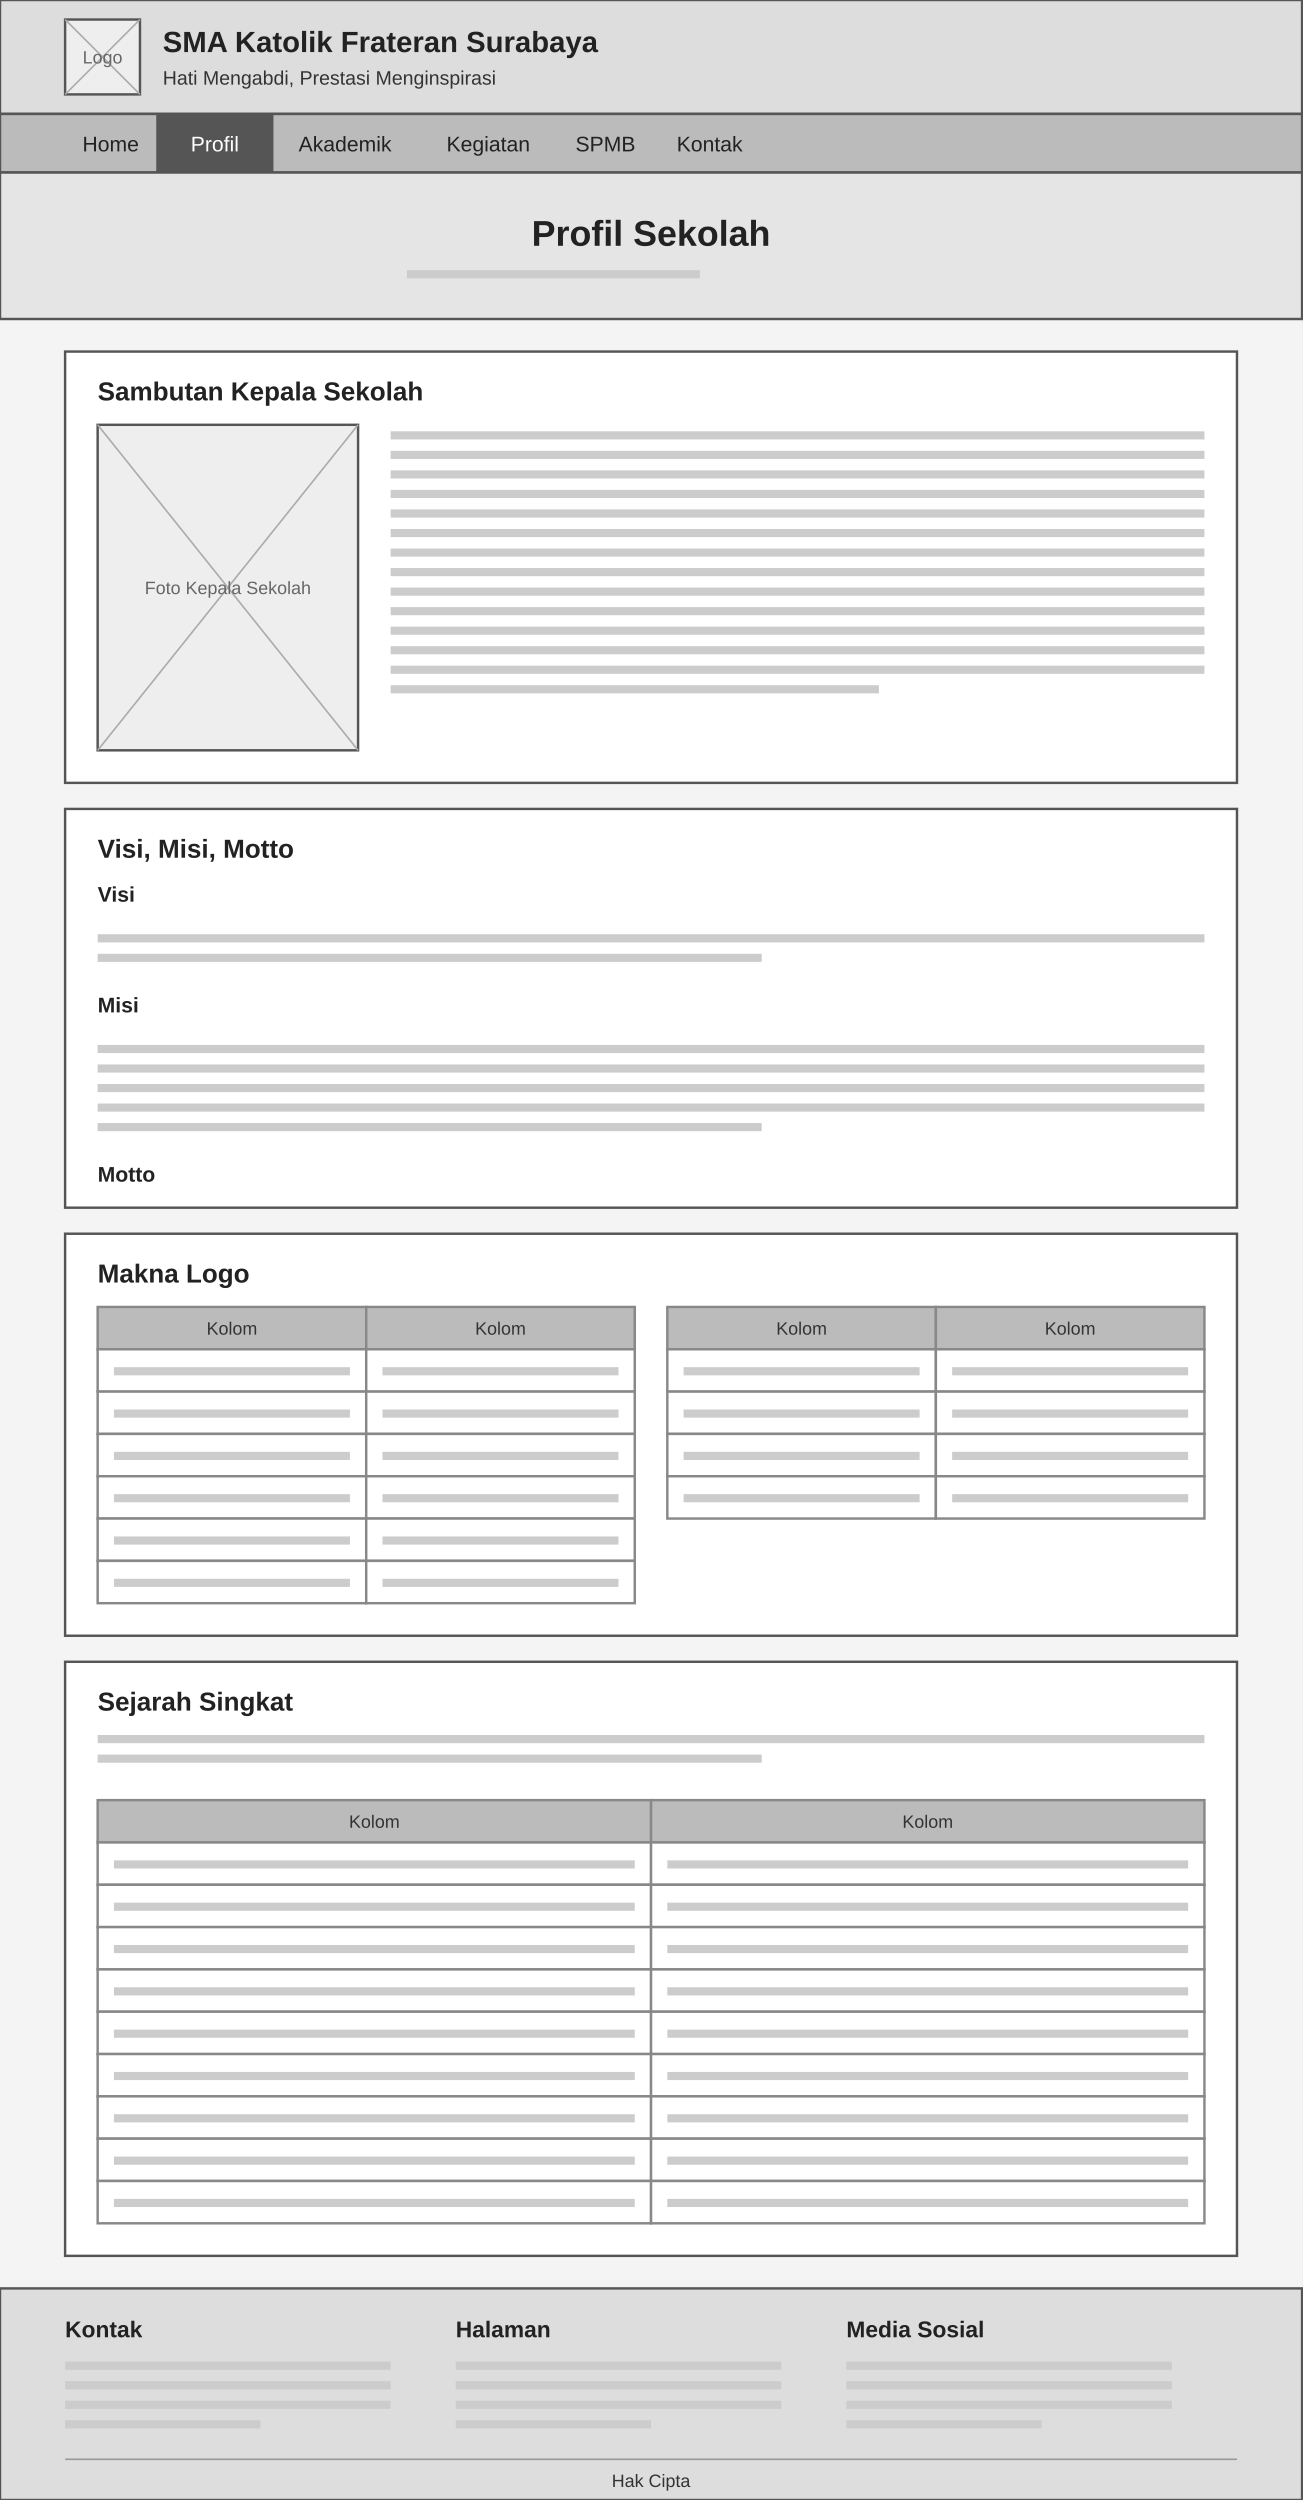
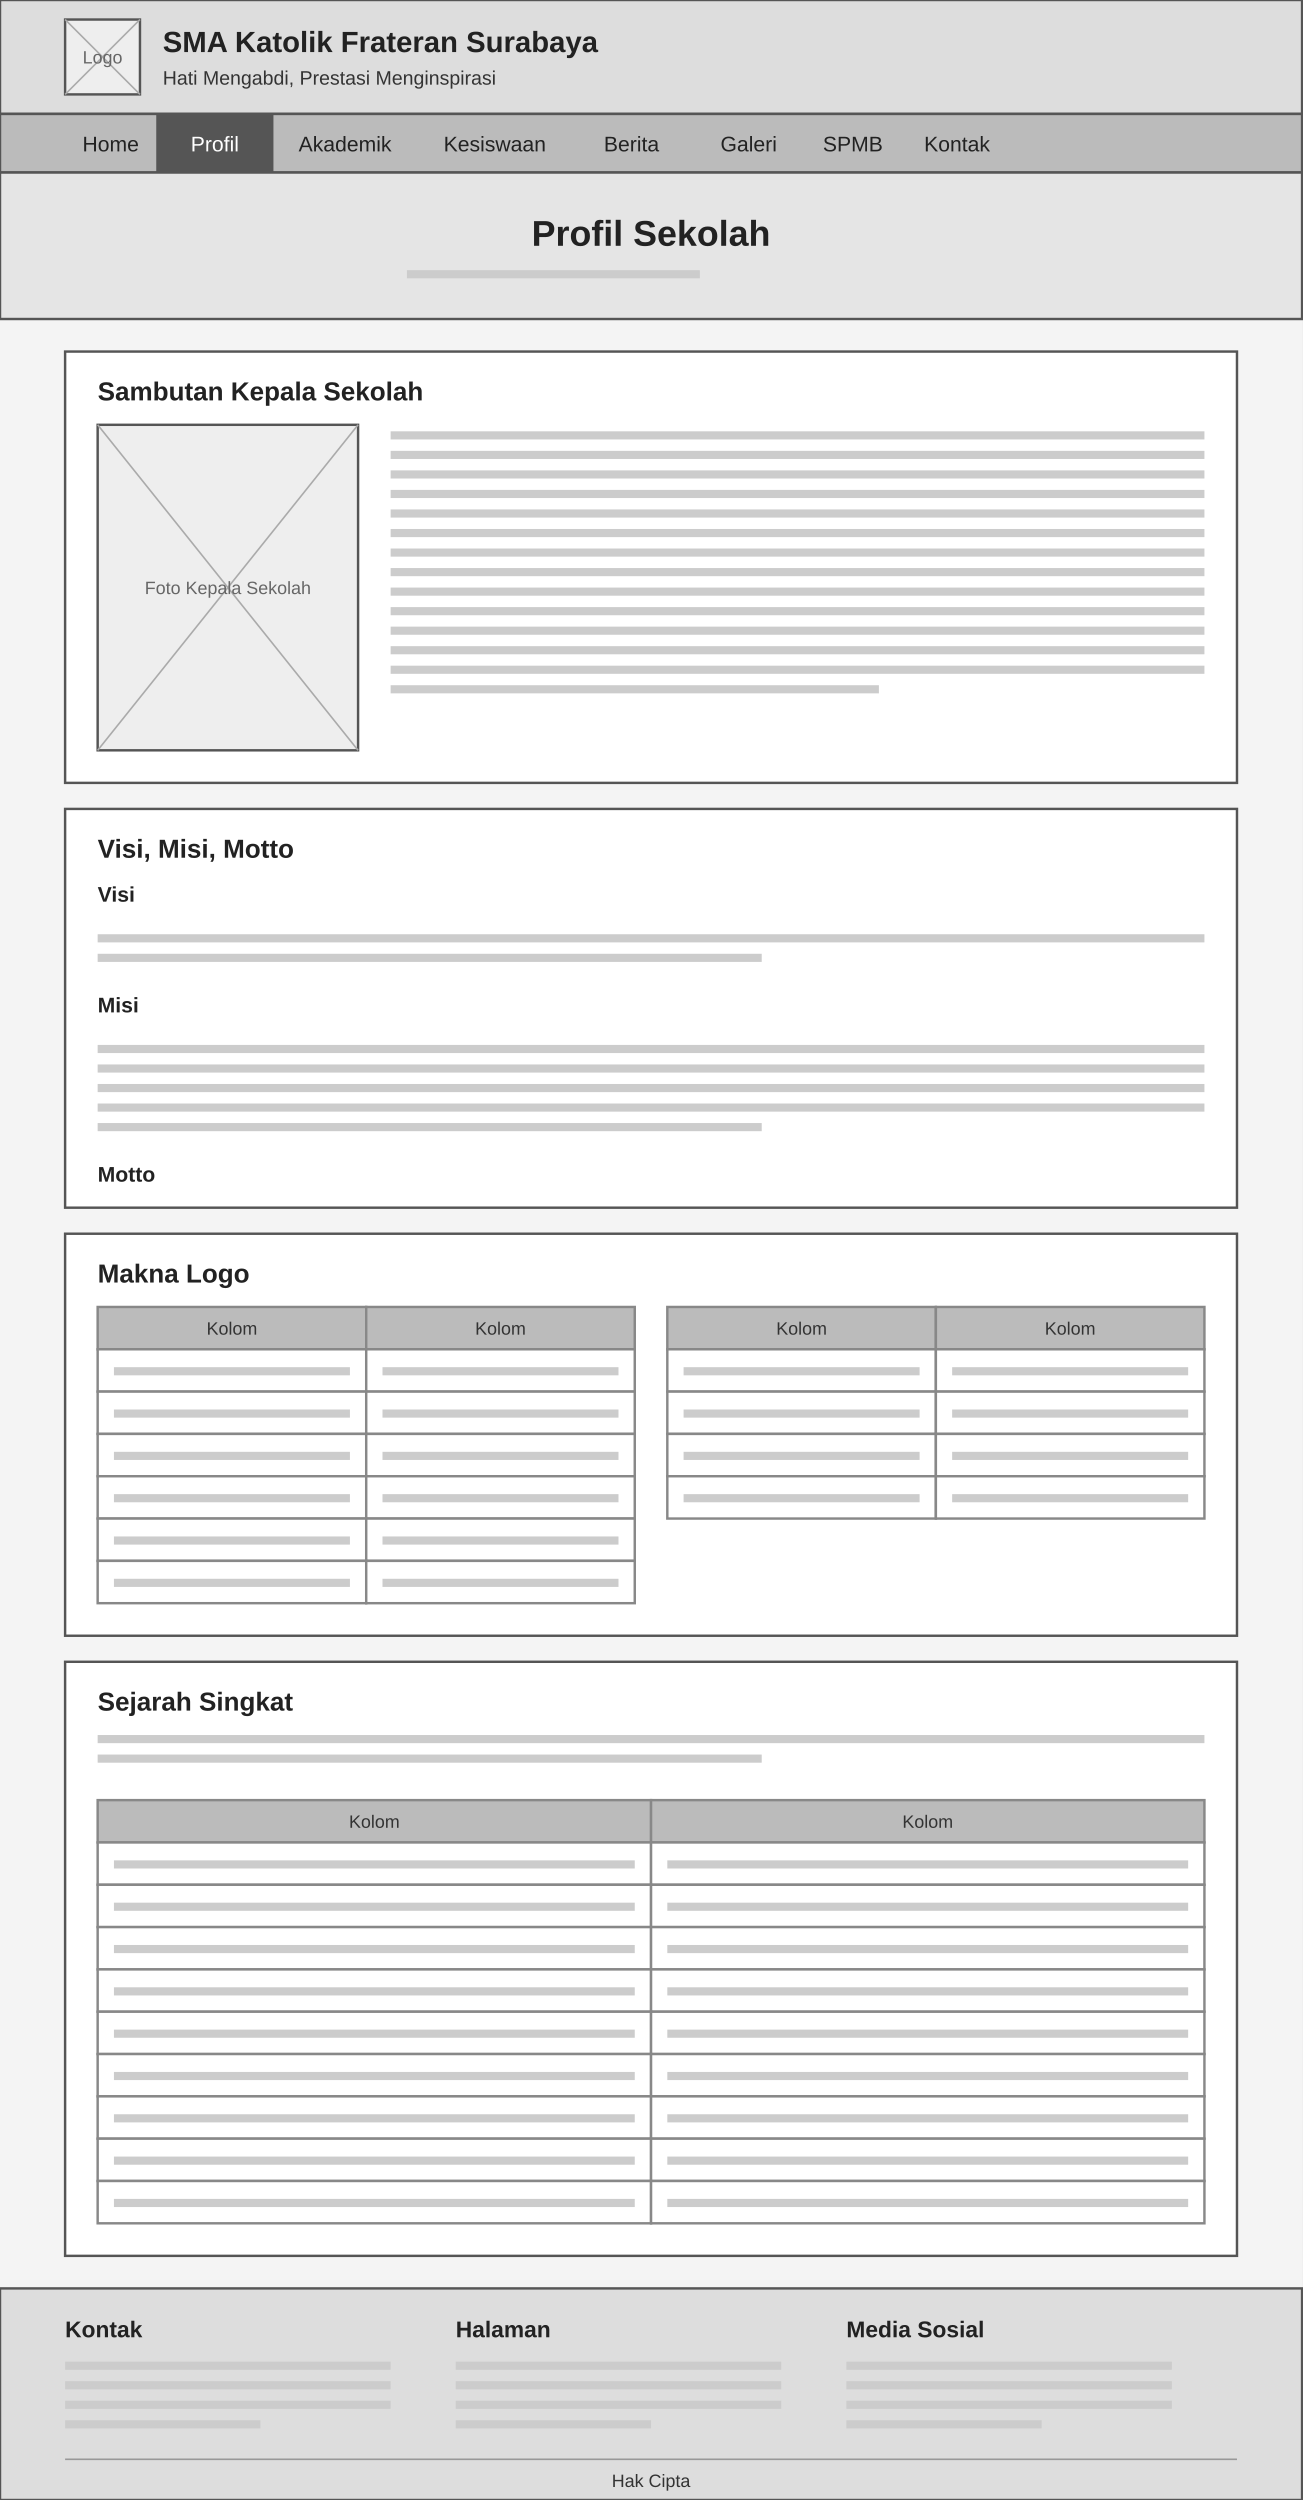
<svg xmlns="http://www.w3.org/2000/svg" width="800" height="1536" viewBox="0 0 800 1536">
  <rect width="800" height="1536" fill="#f4f4f4" />
  <rect x="0" y="0" width="800" height="70" fill="#ddd" stroke="#555" stroke-width="1.5" />
  <rect x="40" y="12" width="46" height="46" fill="#eee" stroke="#555" stroke-width="1.5" />
  <line x1="40" y1="12" x2="86" y2="58" stroke="#aaa" />
  <line x1="86" y1="12" x2="40" y2="58" stroke="#aaa" />
  <text x="63" y="39" font-family="Arial" font-size="11" fill="#666" text-anchor="middle">Logo</text>
  <text x="100" y="32" font-family="Arial" font-size="18" fill="#222" text-anchor="start" font-weight="bold">SMA Katolik Frateran Surabaya</text>
  <text x="100" y="52" font-family="Arial" font-size="12" fill="#333" text-anchor="start">Hati Mengabdi, Prestasi Menginspirasi</text>
  <rect x="0" y="70" width="800" height="36" fill="#bbb" stroke="#555" stroke-width="1.5" />
  <text x="68" y="93" font-family="Arial" font-size="13" fill="#222" text-anchor="middle">Home</text>
  <rect x="96" y="70" width="72" height="36" fill="#555" />
  <text x="132" y="93" font-family="Arial" font-size="13" fill="#fff" text-anchor="middle">Profil</text>
  <text x="212" y="93" font-family="Arial" font-size="13" fill="#222" text-anchor="middle">Akademik</text>
-   <text x="300" y="93" font-family="Arial" font-size="13" fill="#222" text-anchor="middle">Kegiatan</text>
-   <text x="372" y="93" font-family="Arial" font-size="13" fill="#222" text-anchor="middle">SPMB</text>
-   <text x="436" y="93" font-family="Arial" font-size="13" fill="#222" text-anchor="middle">Kontak</text>
+   <text x="304" y="93" font-family="Arial" font-size="13" fill="#222" text-anchor="middle">Kesiswaan</text>
+   <text x="388" y="93" font-family="Arial" font-size="13" fill="#222" text-anchor="middle">Berita</text>
+   <text x="460" y="93" font-family="Arial" font-size="13" fill="#222" text-anchor="middle">Galeri</text>
+   <text x="524" y="93" font-family="Arial" font-size="13" fill="#222" text-anchor="middle">SPMB</text>
+   <text x="588" y="93" font-family="Arial" font-size="13" fill="#222" text-anchor="middle">Kontak</text>
  <rect x="0" y="106" width="800" height="90" fill="#e5e5e5" stroke="#555" stroke-width="1.5" />
  <text x="400" y="151" font-family="Arial" font-size="22" fill="#222" text-anchor="middle" font-weight="bold">Profil Sekolah</text>
  <rect x="250" y="166" width="180" height="5" fill="#ccc" />
  <rect x="40" y="216" width="720" height="265" fill="#fff" stroke="#555" stroke-width="1.5" />
  <text x="60" y="246" font-family="Arial" font-size="16" fill="#222" text-anchor="start" font-weight="bold">Sambutan Kepala Sekolah</text>
  <rect x="60" y="261" width="160" height="200" fill="#eee" stroke="#555" stroke-width="1.5" />
  <line x1="60" y1="261" x2="220" y2="461" stroke="#aaa" />
  <line x1="220" y1="261" x2="60" y2="461" stroke="#aaa" />
  <text x="140" y="365" font-family="Arial" font-size="11" fill="#666" text-anchor="middle">Foto Kepala Sekolah</text>
  <rect x="240" y="265" width="500" height="5" fill="#ccc" />
  <rect x="240" y="277" width="500" height="5" fill="#ccc" />
  <rect x="240" y="289" width="500" height="5" fill="#ccc" />
  <rect x="240" y="301" width="500" height="5" fill="#ccc" />
  <rect x="240" y="313" width="500" height="5" fill="#ccc" />
  <rect x="240" y="325" width="500" height="5" fill="#ccc" />
  <rect x="240" y="337" width="500" height="5" fill="#ccc" />
  <rect x="240" y="349" width="500" height="5" fill="#ccc" />
  <rect x="240" y="361" width="500" height="5" fill="#ccc" />
  <rect x="240" y="373" width="500" height="5" fill="#ccc" />
  <rect x="240" y="385" width="500" height="5" fill="#ccc" />
  <rect x="240" y="397" width="500" height="5" fill="#ccc" />
  <rect x="240" y="409" width="500" height="5" fill="#ccc" />
  <rect x="240" y="421" width="300" height="5" fill="#ccc" />
  <rect x="40" y="497" width="720" height="245" fill="#fff" stroke="#555" stroke-width="1.5" />
  <text x="60" y="527" font-family="Arial" font-size="16" fill="#222" text-anchor="start" font-weight="bold">Visi, Misi, Motto</text>
  <text x="60" y="554" font-family="Arial" font-size="13" fill="#222" text-anchor="start" font-weight="bold">Visi</text>
  <rect x="60" y="574" width="680" height="5" fill="#ccc" />
  <rect x="60" y="586" width="408" height="5" fill="#ccc" />
  <text x="60" y="622" font-family="Arial" font-size="13" fill="#222" text-anchor="start" font-weight="bold">Misi</text>
  <rect x="60" y="642" width="680" height="5" fill="#ccc" />
  <rect x="60" y="654" width="680" height="5" fill="#ccc" />
  <rect x="60" y="666" width="680" height="5" fill="#ccc" />
  <rect x="60" y="678" width="680" height="5" fill="#ccc" />
  <rect x="60" y="690" width="408" height="5" fill="#ccc" />
  <text x="60" y="726" font-family="Arial" font-size="13" fill="#222" text-anchor="start" font-weight="bold">Motto</text>
  <rect x="40" y="758" width="720" height="247" fill="#fff" stroke="#555" stroke-width="1.5" />
  <text x="60" y="788" font-family="Arial" font-size="16" fill="#222" text-anchor="start" font-weight="bold">Makna Logo</text>
  <rect x="60" y="803" width="165" height="26" fill="#bbb" stroke="#888" stroke-width="1.5" />
  <text x="142.5" y="820" font-family="Arial" font-size="11" fill="#333" text-anchor="middle">Kolom</text>
  <rect x="225" y="803" width="165" height="26" fill="#bbb" stroke="#888" stroke-width="1.5" />
  <text x="307.5" y="820" font-family="Arial" font-size="11" fill="#333" text-anchor="middle">Kolom</text>
  <rect x="60" y="829" width="165" height="26" fill="#fff" stroke="#888" stroke-width="1.5" />
  <rect x="70" y="840" width="145" height="5" fill="#ccc" />
  <rect x="225" y="829" width="165" height="26" fill="#fff" stroke="#888" stroke-width="1.5" />
  <rect x="235" y="840" width="145" height="5" fill="#ccc" />
  <rect x="60" y="855" width="165" height="26" fill="#fff" stroke="#888" stroke-width="1.5" />
  <rect x="70" y="866" width="145" height="5" fill="#ccc" />
  <rect x="225" y="855" width="165" height="26" fill="#fff" stroke="#888" stroke-width="1.5" />
  <rect x="235" y="866" width="145" height="5" fill="#ccc" />
  <rect x="60" y="881" width="165" height="26" fill="#fff" stroke="#888" stroke-width="1.5" />
  <rect x="70" y="892" width="145" height="5" fill="#ccc" />
  <rect x="225" y="881" width="165" height="26" fill="#fff" stroke="#888" stroke-width="1.5" />
  <rect x="235" y="892" width="145" height="5" fill="#ccc" />
  <rect x="60" y="907" width="165" height="26" fill="#fff" stroke="#888" stroke-width="1.5" />
  <rect x="70" y="918" width="145" height="5" fill="#ccc" />
  <rect x="225" y="907" width="165" height="26" fill="#fff" stroke="#888" stroke-width="1.5" />
  <rect x="235" y="918" width="145" height="5" fill="#ccc" />
  <rect x="60" y="933" width="165" height="26" fill="#fff" stroke="#888" stroke-width="1.5" />
  <rect x="70" y="944" width="145" height="5" fill="#ccc" />
  <rect x="225" y="933" width="165" height="26" fill="#fff" stroke="#888" stroke-width="1.5" />
  <rect x="235" y="944" width="145" height="5" fill="#ccc" />
  <rect x="60" y="959" width="165" height="26" fill="#fff" stroke="#888" stroke-width="1.5" />
  <rect x="70" y="970" width="145" height="5" fill="#ccc" />
  <rect x="225" y="959" width="165" height="26" fill="#fff" stroke="#888" stroke-width="1.5" />
  <rect x="235" y="970" width="145" height="5" fill="#ccc" />
  <rect x="410" y="803" width="165" height="26" fill="#bbb" stroke="#888" stroke-width="1.5" />
  <text x="492.5" y="820" font-family="Arial" font-size="11" fill="#333" text-anchor="middle">Kolom</text>
  <rect x="575" y="803" width="165" height="26" fill="#bbb" stroke="#888" stroke-width="1.5" />
  <text x="657.5" y="820" font-family="Arial" font-size="11" fill="#333" text-anchor="middle">Kolom</text>
  <rect x="410" y="829" width="165" height="26" fill="#fff" stroke="#888" stroke-width="1.5" />
  <rect x="420" y="840" width="145" height="5" fill="#ccc" />
  <rect x="575" y="829" width="165" height="26" fill="#fff" stroke="#888" stroke-width="1.5" />
  <rect x="585" y="840" width="145" height="5" fill="#ccc" />
  <rect x="410" y="855" width="165" height="26" fill="#fff" stroke="#888" stroke-width="1.5" />
  <rect x="420" y="866" width="145" height="5" fill="#ccc" />
  <rect x="575" y="855" width="165" height="26" fill="#fff" stroke="#888" stroke-width="1.5" />
  <rect x="585" y="866" width="145" height="5" fill="#ccc" />
  <rect x="410" y="881" width="165" height="26" fill="#fff" stroke="#888" stroke-width="1.5" />
  <rect x="420" y="892" width="145" height="5" fill="#ccc" />
  <rect x="575" y="881" width="165" height="26" fill="#fff" stroke="#888" stroke-width="1.5" />
  <rect x="585" y="892" width="145" height="5" fill="#ccc" />
  <rect x="410" y="907" width="165" height="26" fill="#fff" stroke="#888" stroke-width="1.5" />
  <rect x="420" y="918" width="145" height="5" fill="#ccc" />
  <rect x="575" y="907" width="165" height="26" fill="#fff" stroke="#888" stroke-width="1.5" />
  <rect x="585" y="918" width="145" height="5" fill="#ccc" />
  <rect x="40" y="1021" width="720" height="365" fill="#fff" stroke="#555" stroke-width="1.5" />
  <text x="60" y="1051" font-family="Arial" font-size="16" fill="#222" text-anchor="start" font-weight="bold">Sejarah Singkat</text>
  <rect x="60" y="1066" width="680" height="5" fill="#ccc" />
  <rect x="60" y="1078" width="408" height="5" fill="#ccc" />
  <rect x="60" y="1106" width="340" height="26" fill="#bbb" stroke="#888" stroke-width="1.5" />
  <text x="230" y="1123" font-family="Arial" font-size="11" fill="#333" text-anchor="middle">Kolom</text>
  <rect x="400" y="1106" width="340" height="26" fill="#bbb" stroke="#888" stroke-width="1.5" />
  <text x="570" y="1123" font-family="Arial" font-size="11" fill="#333" text-anchor="middle">Kolom</text>
  <rect x="60" y="1132" width="340" height="26" fill="#fff" stroke="#888" stroke-width="1.5" />
  <rect x="70" y="1143" width="320" height="5" fill="#ccc" />
  <rect x="400" y="1132" width="340" height="26" fill="#fff" stroke="#888" stroke-width="1.5" />
  <rect x="410" y="1143" width="320" height="5" fill="#ccc" />
  <rect x="60" y="1158" width="340" height="26" fill="#fff" stroke="#888" stroke-width="1.5" />
  <rect x="70" y="1169" width="320" height="5" fill="#ccc" />
  <rect x="400" y="1158" width="340" height="26" fill="#fff" stroke="#888" stroke-width="1.5" />
  <rect x="410" y="1169" width="320" height="5" fill="#ccc" />
  <rect x="60" y="1184" width="340" height="26" fill="#fff" stroke="#888" stroke-width="1.5" />
  <rect x="70" y="1195" width="320" height="5" fill="#ccc" />
  <rect x="400" y="1184" width="340" height="26" fill="#fff" stroke="#888" stroke-width="1.5" />
  <rect x="410" y="1195" width="320" height="5" fill="#ccc" />
  <rect x="60" y="1210" width="340" height="26" fill="#fff" stroke="#888" stroke-width="1.5" />
  <rect x="70" y="1221" width="320" height="5" fill="#ccc" />
  <rect x="400" y="1210" width="340" height="26" fill="#fff" stroke="#888" stroke-width="1.5" />
  <rect x="410" y="1221" width="320" height="5" fill="#ccc" />
  <rect x="60" y="1236" width="340" height="26" fill="#fff" stroke="#888" stroke-width="1.5" />
  <rect x="70" y="1247" width="320" height="5" fill="#ccc" />
  <rect x="400" y="1236" width="340" height="26" fill="#fff" stroke="#888" stroke-width="1.5" />
  <rect x="410" y="1247" width="320" height="5" fill="#ccc" />
  <rect x="60" y="1262" width="340" height="26" fill="#fff" stroke="#888" stroke-width="1.5" />
  <rect x="70" y="1273" width="320" height="5" fill="#ccc" />
  <rect x="400" y="1262" width="340" height="26" fill="#fff" stroke="#888" stroke-width="1.5" />
  <rect x="410" y="1273" width="320" height="5" fill="#ccc" />
  <rect x="60" y="1288" width="340" height="26" fill="#fff" stroke="#888" stroke-width="1.5" />
  <rect x="70" y="1299" width="320" height="5" fill="#ccc" />
  <rect x="400" y="1288" width="340" height="26" fill="#fff" stroke="#888" stroke-width="1.5" />
  <rect x="410" y="1299" width="320" height="5" fill="#ccc" />
  <rect x="60" y="1314" width="340" height="26" fill="#fff" stroke="#888" stroke-width="1.5" />
  <rect x="70" y="1325" width="320" height="5" fill="#ccc" />
  <rect x="400" y="1314" width="340" height="26" fill="#fff" stroke="#888" stroke-width="1.5" />
  <rect x="410" y="1325" width="320" height="5" fill="#ccc" />
  <rect x="60" y="1340" width="340" height="26" fill="#fff" stroke="#888" stroke-width="1.5" />
  <rect x="70" y="1351" width="320" height="5" fill="#ccc" />
  <rect x="400" y="1340" width="340" height="26" fill="#fff" stroke="#888" stroke-width="1.5" />
  <rect x="410" y="1351" width="320" height="5" fill="#ccc" />
  <rect x="0" y="1406" width="800" height="130" fill="#ddd" stroke="#555" stroke-width="1.5" />
  <text x="40" y="1436" font-family="Arial" font-size="14" fill="#222" text-anchor="start" font-weight="bold">Kontak</text>
  <rect x="40" y="1451" width="200" height="5" fill="#ccc" />
  <rect x="40" y="1463" width="200" height="5" fill="#ccc" />
  <rect x="40" y="1475" width="200" height="5" fill="#ccc" />
  <rect x="40" y="1487" width="120" height="5" fill="#ccc" />
  <text x="280" y="1436" font-family="Arial" font-size="14" fill="#222" text-anchor="start" font-weight="bold">Halaman</text>
  <rect x="280" y="1451" width="200" height="5" fill="#ccc" />
  <rect x="280" y="1463" width="200" height="5" fill="#ccc" />
  <rect x="280" y="1475" width="200" height="5" fill="#ccc" />
  <rect x="280" y="1487" width="120" height="5" fill="#ccc" />
  <text x="520" y="1436" font-family="Arial" font-size="14" fill="#222" text-anchor="start" font-weight="bold">Media Sosial</text>
  <rect x="520" y="1451" width="200" height="5" fill="#ccc" />
  <rect x="520" y="1463" width="200" height="5" fill="#ccc" />
  <rect x="520" y="1475" width="200" height="5" fill="#ccc" />
  <rect x="520" y="1487" width="120" height="5" fill="#ccc" />
  <line x1="40" y1="1511" x2="760" y2="1511" stroke="#999" />
  <text x="400" y="1528" font-family="Arial" font-size="11" fill="#333" text-anchor="middle">Hak Cipta</text>
</svg>
